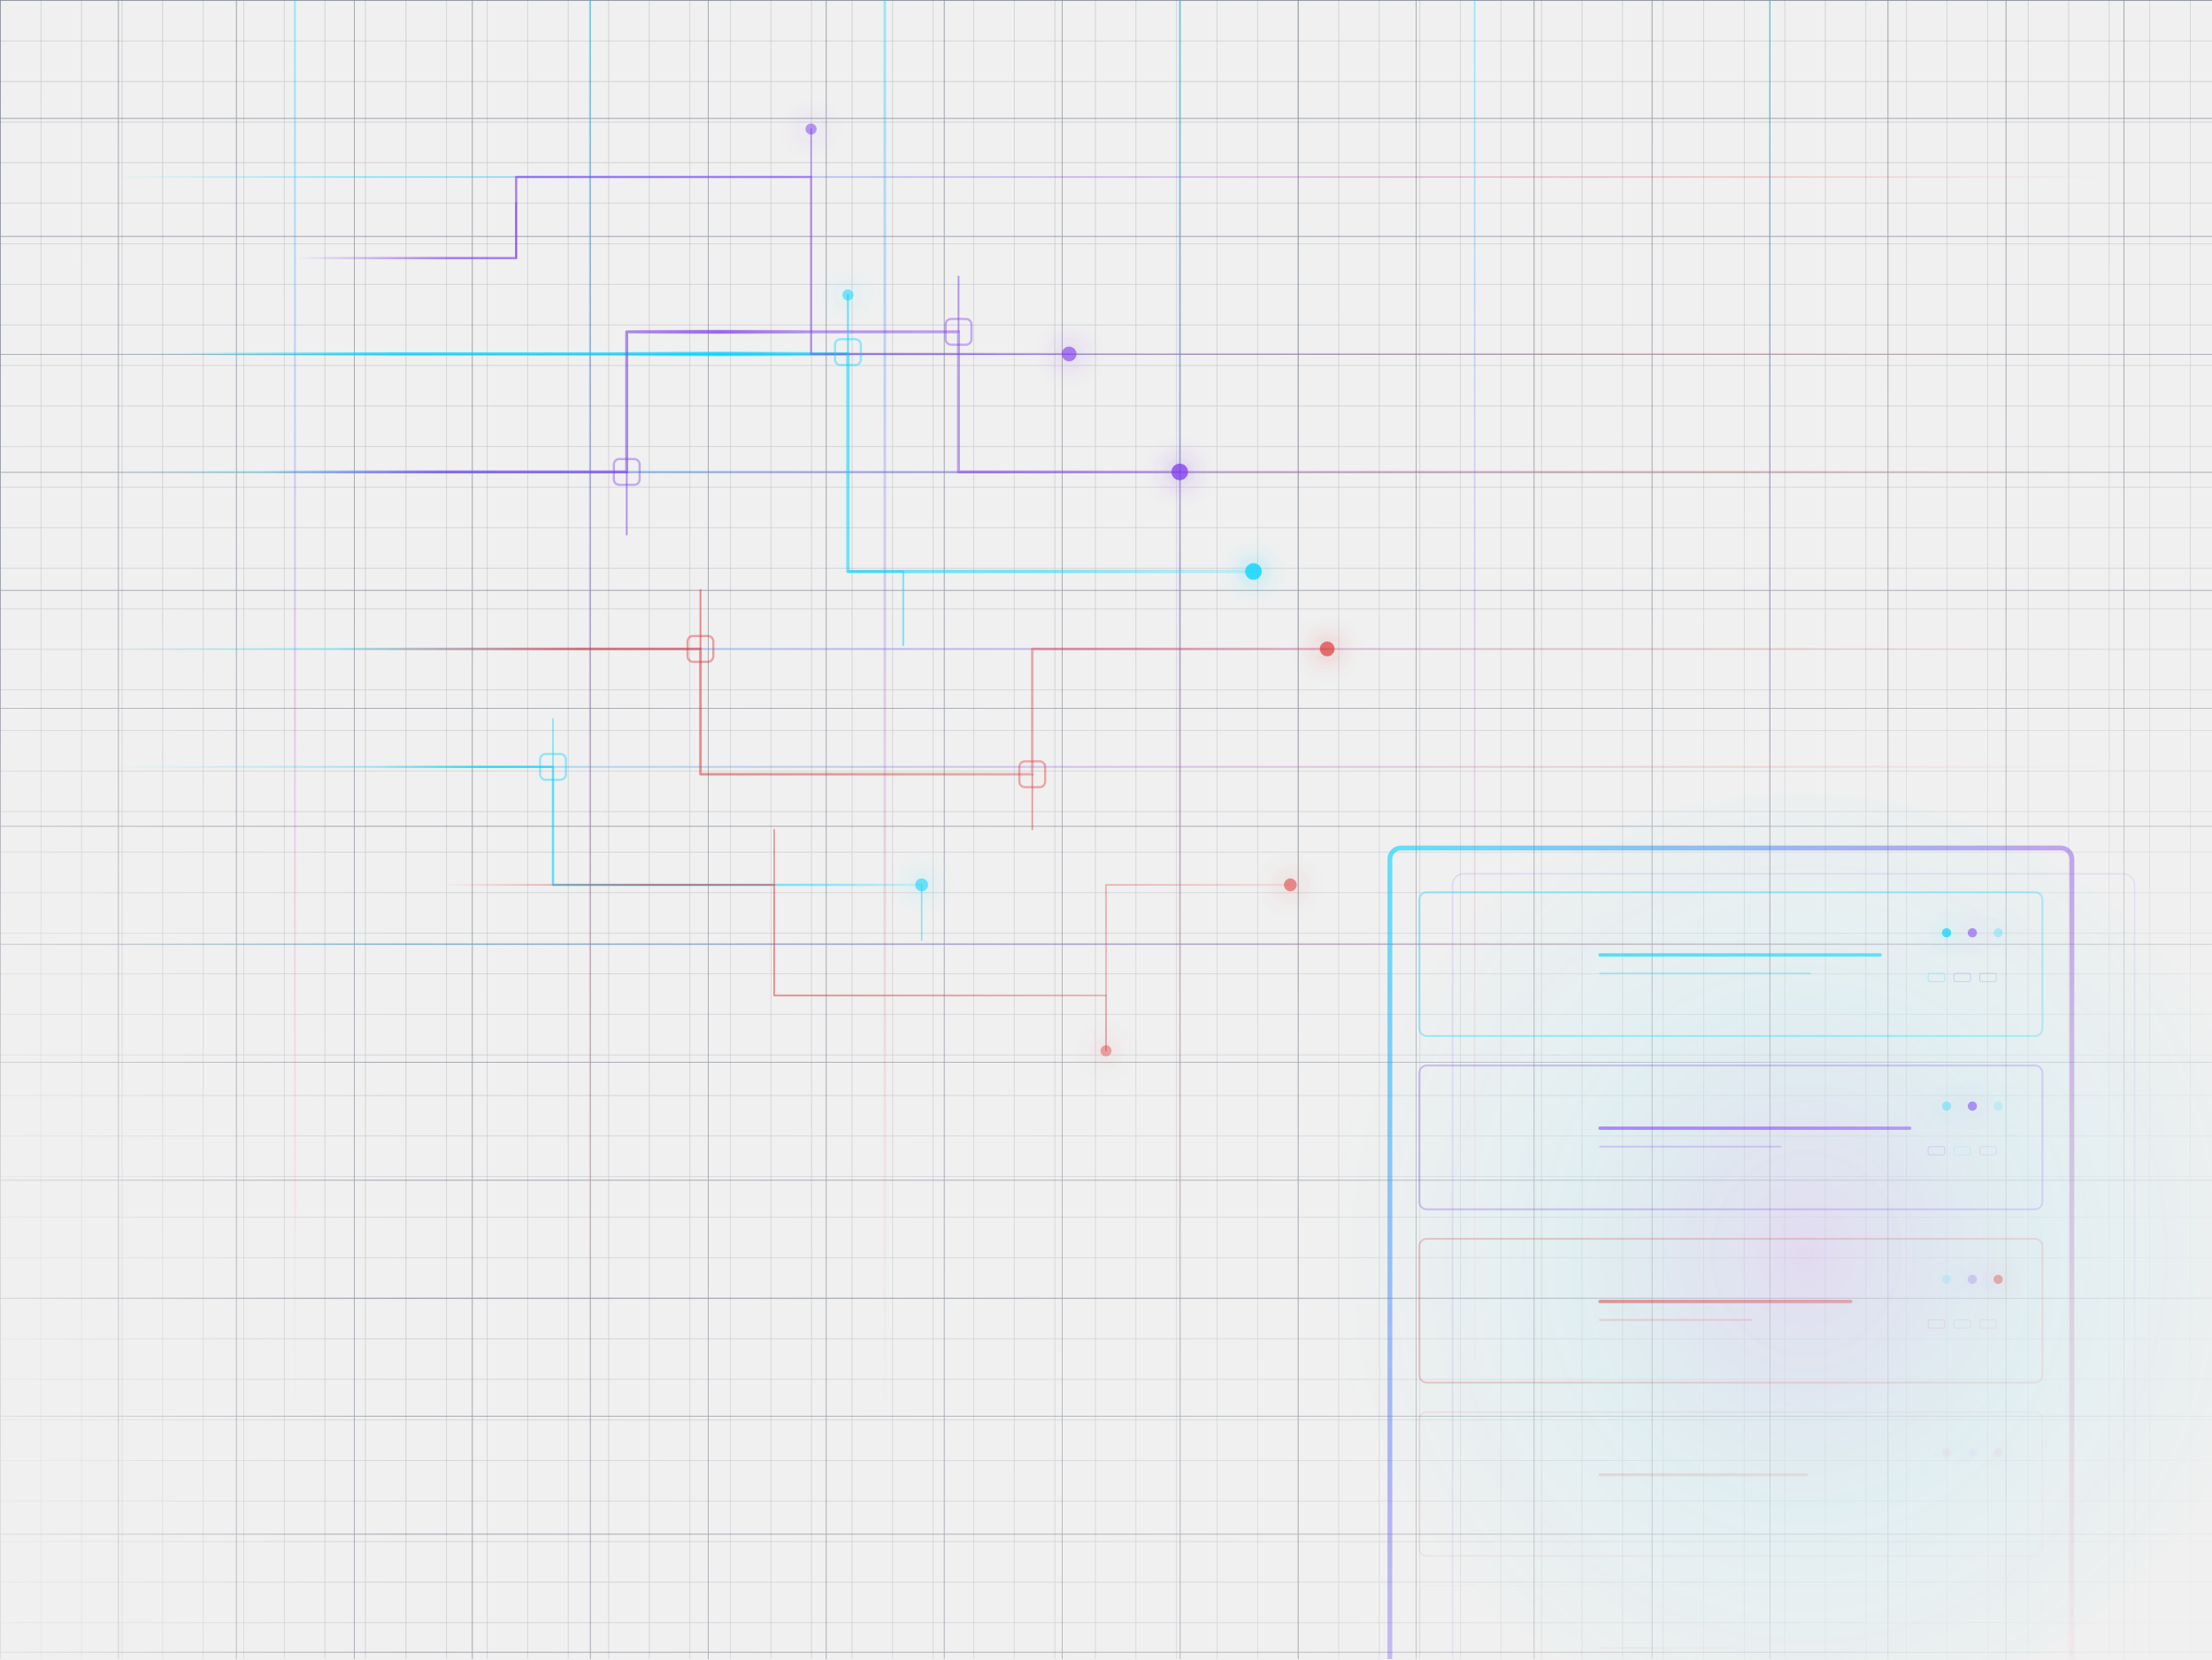
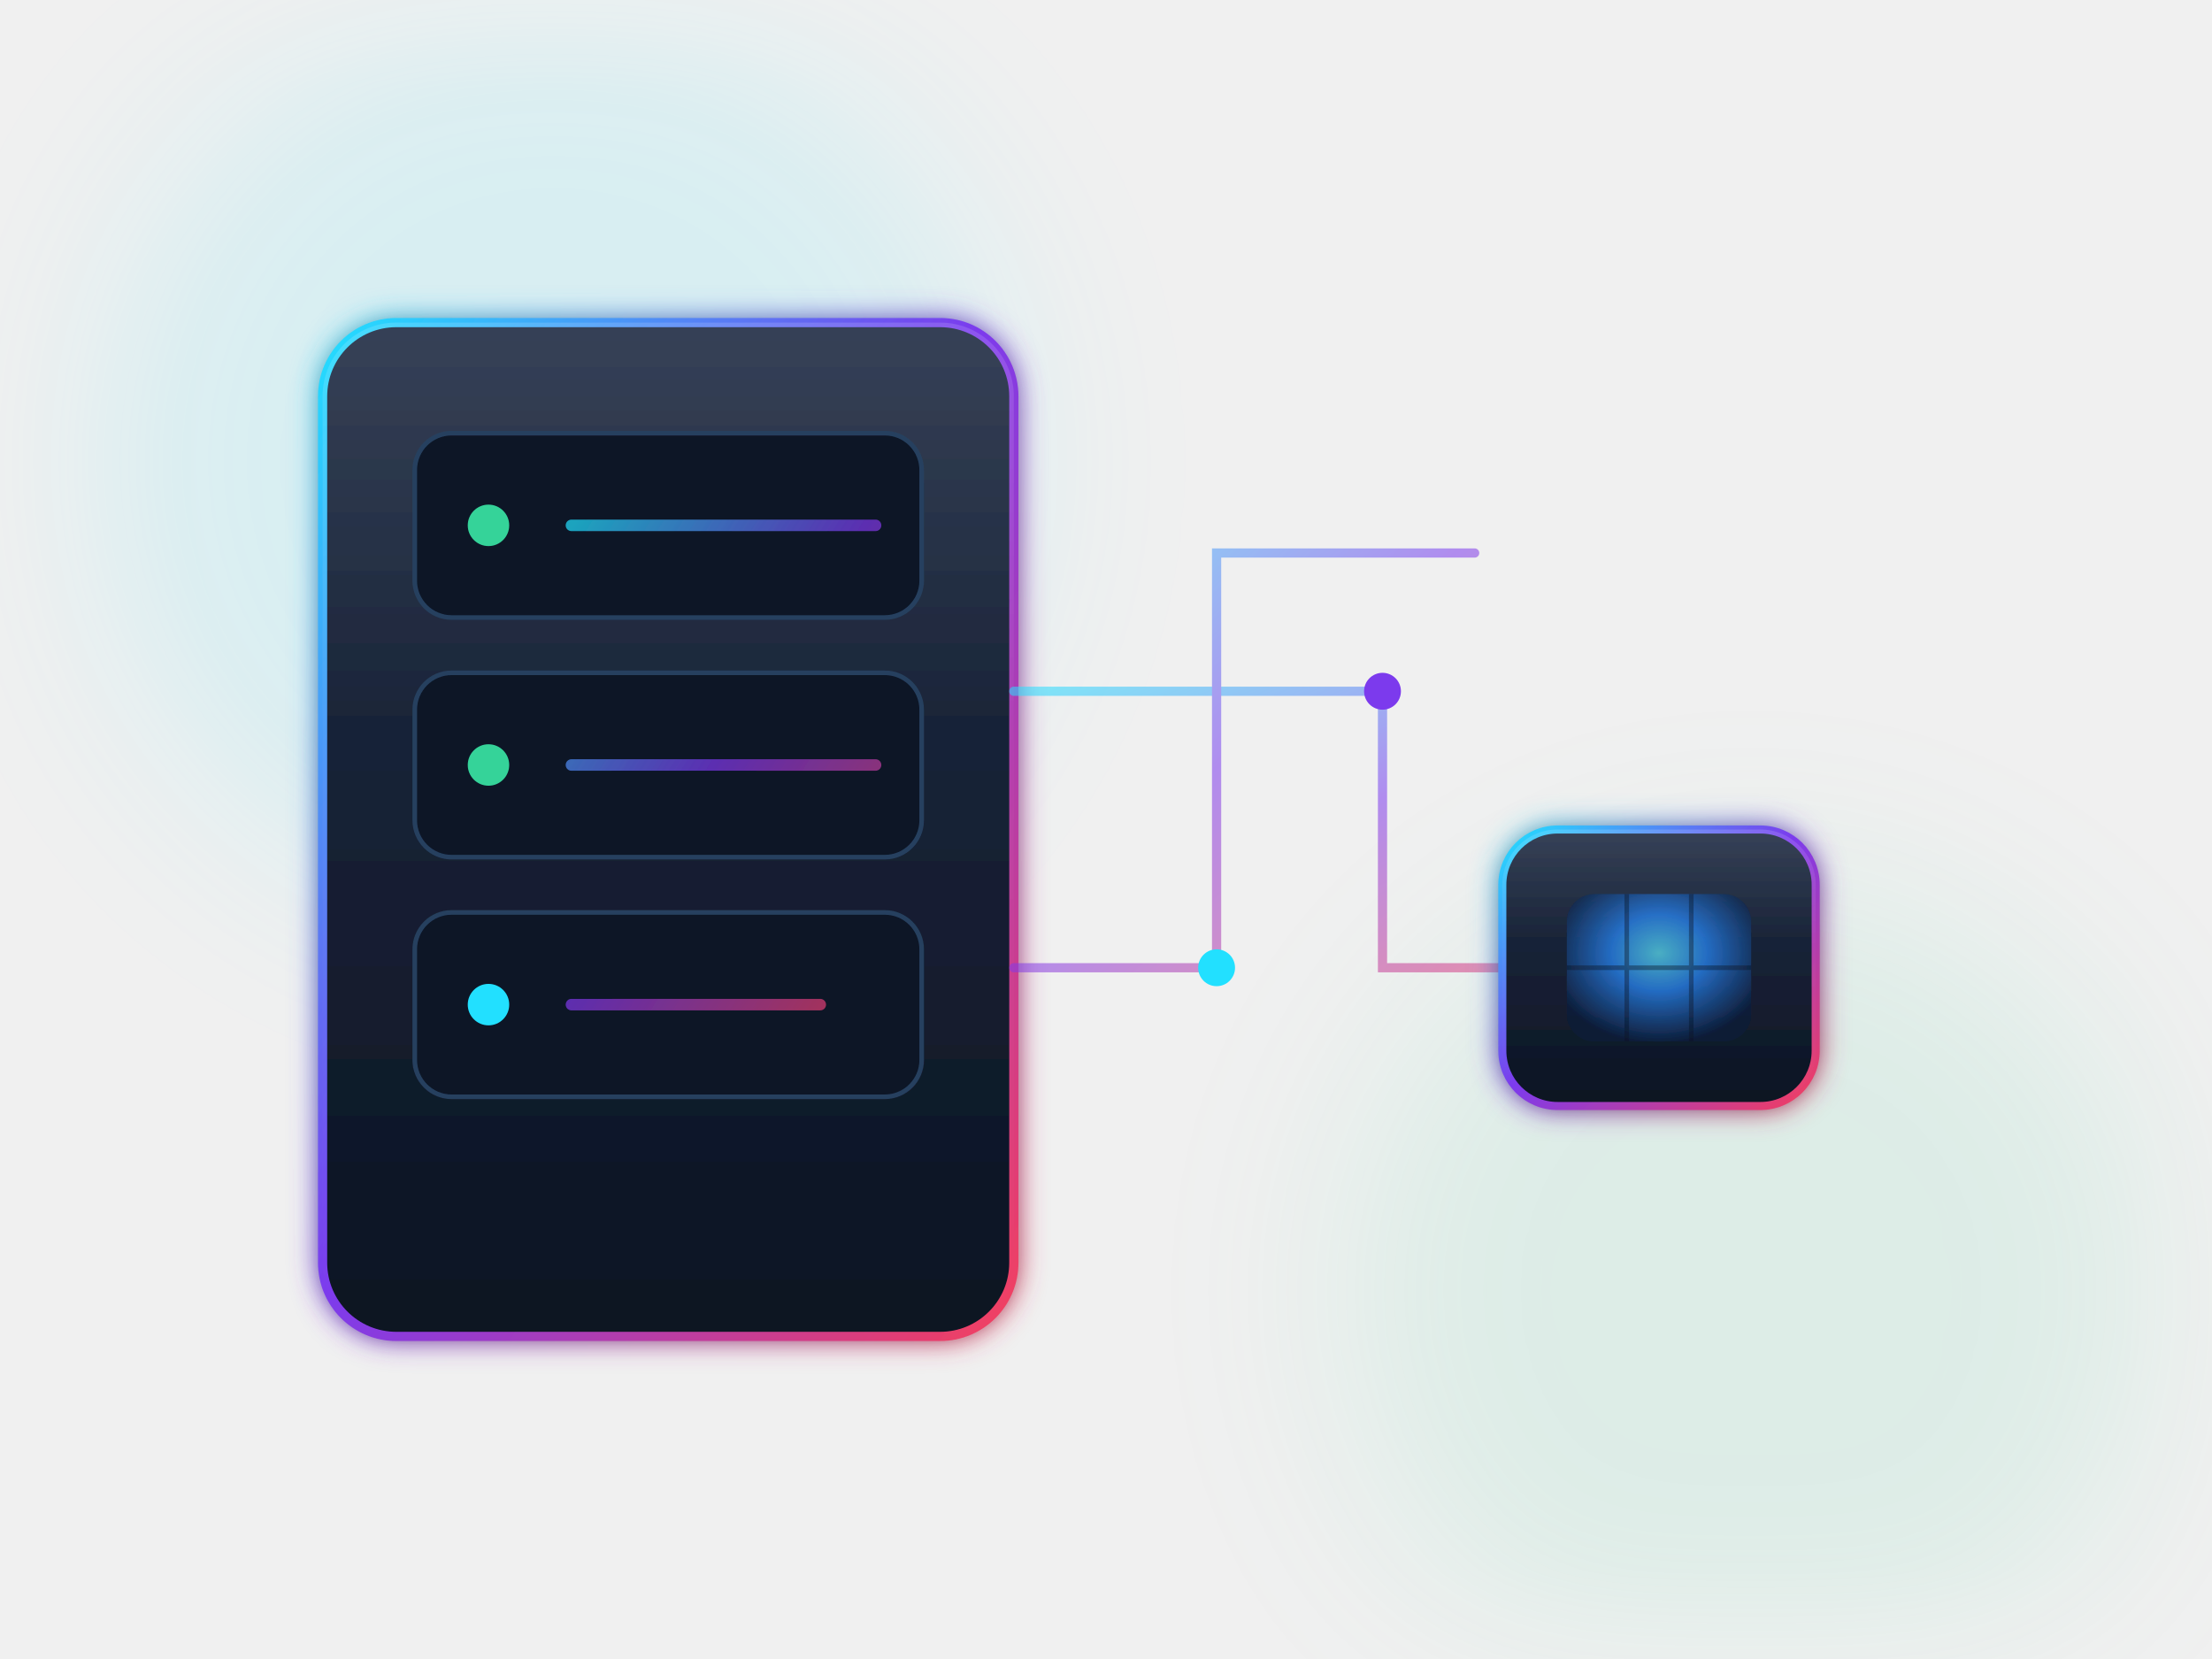
- <svg xmlns="http://www.w3.org/2000/svg" width="1200" height="900" viewBox="0 0 1200 900" fill="none">
+ <svg xmlns="http://www.w3.org/2000/svg" viewBox="0 0 480 360" fill="none">
  <defs>
-     <pattern id="majorGrid" width="64" height="64" patternUnits="userSpaceOnUse">
-       <path d="M64 0H0V64" stroke="#2A3548" stroke-opacity="0.55" stroke-width="0.8" />
-     </pattern>
-     <pattern id="minorGrid" width="22" height="22" patternUnits="userSpaceOnUse">
-       <path d="M22 0H0V22" stroke="#1A2235" stroke-opacity="0.4" stroke-width="0.5" />
-     </pattern>
-     <linearGradient id="gridFadeV" x1="0" y1="0" x2="0" y2="900" gradientUnits="userSpaceOnUse">
-       <stop offset="0%" stop-color="white" />
-       <stop offset="35%" stop-color="white" stop-opacity="0.85" />
-       <stop offset="55%" stop-color="white" stop-opacity="0.45" />
-       <stop offset="72%" stop-color="white" stop-opacity="0.12" />
-       <stop offset="100%" stop-color="white" stop-opacity="0" />
+     <linearGradient id="brand" x1="0%" y1="0%" x2="100%" y2="100%">
+       <stop offset="0%" stop-color="#22e0ff" />
+       <stop offset="48%" stop-color="#7c3aed" />
+       <stop offset="100%" stop-color="#f43f5e" />
    </linearGradient>
-     <linearGradient id="gridFadeH" x1="0" y1="0" x2="1200" y2="0" gradientUnits="userSpaceOnUse">
-       <stop offset="0%" stop-color="white" stop-opacity="0.2" />
-       <stop offset="18%" stop-color="white" />
-       <stop offset="60%" stop-color="white" stop-opacity="0.7" />
-       <stop offset="85%" stop-color="white" stop-opacity="0.25" />
-       <stop offset="100%" stop-color="white" stop-opacity="0.08" />
+     <linearGradient id="emerald" x1="0" y1="0" x2="1" y2="0">
+       <stop offset="0%" stop-color="#34d399" />
+       <stop offset="100%" stop-color="#10b981" />
    </linearGradient>
-     <mask id="gridMask">
-       <rect x="0" y="0" width="1200" height="900" fill="url(#gridFadeV)" />
-       <rect x="0" y="0" width="1200" height="900" fill="url(#gridFadeH)" style="mix-blend-mode:multiply" />
-     </mask>
-     <linearGradient id="brandH" x1="60" y1="0" x2="1140" y2="0" gradientUnits="userSpaceOnUse">
-       <stop offset="0%" stop-color="#00D4FF" stop-opacity="0" />
-       <stop offset="12%" stop-color="#00D4FF" stop-opacity="0.5" />
-       <stop offset="48%" stop-color="#7C3AED" stop-opacity="0.4" />
-       <stop offset="82%" stop-color="#DC2626" stop-opacity="0.25" />
-       <stop offset="100%" stop-color="#DC2626" stop-opacity="0" />
+     <linearGradient id="gold" x1="0" y1="0" x2="0" y2="1">
+       <stop offset="0%" stop-color="#fde68a" />
+       <stop offset="100%" stop-color="#d4a233" />
    </linearGradient>
-     <linearGradient id="brandV" x1="0" y1="30" x2="0" y2="780" gradientUnits="userSpaceOnUse">
-       <stop offset="0%" stop-color="#00D4FF" stop-opacity="0.55" />
-       <stop offset="40%" stop-color="#7C3AED" stop-opacity="0.35" />
-       <stop offset="75%" stop-color="#DC2626" stop-opacity="0.15" />
-       <stop offset="100%" stop-color="#DC2626" stop-opacity="0" />
+     <radialGradient id="core" cx="50%" cy="40%" r="62%">
+       <stop offset="0%" stop-color="#5eeaff" />
+       <stop offset="42%" stop-color="#2a8cff" />
+       <stop offset="100%" stop-color="#0b1b3a" />
+     </radialGradient>
+     <linearGradient id="glassHi" x1="0" y1="0" x2="0" y2="1">
+       <stop offset="0%" stop-color="#ffffff" stop-opacity="0.14" />
+       <stop offset="40%" stop-color="#ffffff" stop-opacity="0.03" />
+       <stop offset="100%" stop-color="#ffffff" stop-opacity="0" />
    </linearGradient>
-     <linearGradient id="rackStroke" x1="0" y1="0" x2="1" y2="1" gradientUnits="objectBoundingBox">
-       <stop offset="0%" stop-color="#00D4FF" stop-opacity="0.65" />
-       <stop offset="50%" stop-color="#7C3AED" stop-opacity="0.55" />
-       <stop offset="100%" stop-color="#DC2626" stop-opacity="0.4" />
+     <linearGradient id="panel" x1="0" y1="0" x2="0" y2="1">
+       <stop offset="0%" stop-color="#16233c" />
+       <stop offset="100%" stop-color="#0b1322" />
    </linearGradient>
-     <radialGradient id="serverHalo" cx="0" cy="0" r="1" gradientUnits="userSpaceOnUse" gradientTransform="translate(980 680) rotate(90) scale(280 260)">
-       <stop offset="0%" stop-color="#7C3AED" stop-opacity="0.12" />
-       <stop offset="50%" stop-color="#00D4FF" stop-opacity="0.06" />
-       <stop offset="100%" stop-color="#00D4FF" stop-opacity="0" />
-     </radialGradient>
-     <linearGradient id="serverMaskG" x1="740" y1="420" x2="1180" y2="900" gradientUnits="userSpaceOnUse">
-       <stop offset="0%" stop-color="white" stop-opacity="0.95" />
-       <stop offset="45%" stop-color="white" stop-opacity="0.75" />
-       <stop offset="75%" stop-color="white" stop-opacity="0.3" />
-       <stop offset="100%" stop-color="white" stop-opacity="0" />
-     </linearGradient>
-     <mask id="serverMask">
-       <rect x="0" y="0" width="1200" height="900" fill="black" />
-       <rect x="690" y="380" width="520" height="520" rx="8" fill="url(#serverMaskG)" />
-     </mask>
-     <filter id="dotGlow" x="-200%" y="-200%" width="500%" height="500%">
-       <feGaussianBlur stdDeviation="7" result="b" />
+     <filter id="depth" x="-60%" y="-60%" width="220%" height="220%">
+       <feGaussianBlur stdDeviation="3" result="b" />
      <feMerge>
        <feMergeNode in="b" />
        <feMergeNode in="SourceGraphic" />
      </feMerge>
    </filter>
-     <linearGradient id="edgeFadeLeft" x1="0" y1="0" x2="125" y2="0" gradientUnits="userSpaceOnUse">
-       <stop offset="0%" stop-color="white" stop-opacity="0" />
-       <stop offset="100%" stop-color="white" stop-opacity="1" />
-     </linearGradient>
-     <linearGradient id="edgeFadeTop" x1="0" y1="0" x2="0" y2="100" gradientUnits="userSpaceOnUse">
-       <stop offset="0%" stop-color="white" stop-opacity="0" />
-       <stop offset="100%" stop-color="white" stop-opacity="1" />
-     </linearGradient>
-     <mask id="edgeFadeMask">
-       <rect x="0" y="0" width="1200" height="900" fill="white" />
-       <rect x="0" y="0" width="125" height="900" fill="url(#edgeFadeLeft)" />
-       <rect x="0" y="0" width="1200" height="100" fill="url(#edgeFadeTop)" />
-     </mask>
-     <linearGradient id="traceCyan" x1="0" y1="0" x2="1" y2="0" gradientUnits="objectBoundingBox">
-       <stop offset="0%" stop-color="#00D4FF" stop-opacity="0" />
-       <stop offset="20%" stop-color="#00D4FF" stop-opacity="0.7" />
-       <stop offset="80%" stop-color="#00D4FF" stop-opacity="0.5" />
-       <stop offset="100%" stop-color="#00D4FF" stop-opacity="0.15" />
-     </linearGradient>
-     <linearGradient id="traceViolet" x1="0" y1="0" x2="1" y2="0" gradientUnits="objectBoundingBox">
-       <stop offset="0%" stop-color="#7C3AED" stop-opacity="0" />
-       <stop offset="20%" stop-color="#7C3AED" stop-opacity="0.65" />
-       <stop offset="80%" stop-color="#7C3AED" stop-opacity="0.45" />
-       <stop offset="100%" stop-color="#7C3AED" stop-opacity="0.12" />
-     </linearGradient>
-     <linearGradient id="traceRed" x1="0" y1="0" x2="1" y2="0" gradientUnits="objectBoundingBox">
-       <stop offset="0%" stop-color="#DC2626" stop-opacity="0" />
-       <stop offset="25%" stop-color="#DC2626" stop-opacity="0.55" />
-       <stop offset="75%" stop-color="#DC2626" stop-opacity="0.35" />
-       <stop offset="100%" stop-color="#DC2626" stop-opacity="0.1" />
-     </linearGradient>
-     <linearGradient id="beamCyan" x1="0" y1="0" x2="1" y2="0" gradientUnits="objectBoundingBox">
-       <stop offset="0%" stop-color="#00D4FF" stop-opacity="0" />
-       <stop offset="40%" stop-color="#00D4FF" stop-opacity="0" />
-       <stop offset="50%" stop-color="#00D4FF" stop-opacity="1" />
-       <stop offset="60%" stop-color="#00D4FF" stop-opacity="0" />
-       <stop offset="100%" stop-color="#00D4FF" stop-opacity="0" />
-       <animateTransform attributeName="gradientTransform" type="translate" values="-1 0;2 0" dur="3s" repeatCount="indefinite" />
-     </linearGradient>
-     <linearGradient id="beamViolet" x1="0" y1="0" x2="1" y2="0" gradientUnits="objectBoundingBox">
-       <stop offset="0%" stop-color="#7C3AED" stop-opacity="0" />
-       <stop offset="40%" stop-color="#7C3AED" stop-opacity="0" />
-       <stop offset="50%" stop-color="#7C3AED" stop-opacity="1" />
-       <stop offset="60%" stop-color="#7C3AED" stop-opacity="0" />
-       <stop offset="100%" stop-color="#7C3AED" stop-opacity="0" />
-       <animateTransform attributeName="gradientTransform" type="translate" values="-1 0;2 0" dur="4s" repeatCount="indefinite" />
-     </linearGradient>
-     <style>
-       .twinkle{animation:twinkle 3s ease-in-out infinite}
-       .twinkle-slow{animation:twinkle 4.8s ease-in-out infinite}
-       .twinkle-offset{animation:twinkle 3.4s ease-in-out infinite; animation-delay: 1.2s}
-       @keyframes twinkle{0%,100%{opacity:1}50%{opacity:.18}}
-     </style>
+     <filter id="bloom" x="-120%" y="-120%" width="340%" height="340%">
+       <feGaussianBlur stdDeviation="20" />
+     </filter>
  </defs>
-   <g mask="url(#edgeFadeMask)">
-     <g mask="url(#gridMask)">
-       <rect width="1200" height="900" fill="url(#majorGrid)" opacity="0.8" />
-       <rect width="1200" height="900" fill="url(#minorGrid)" opacity="0.6" />
-       <g opacity="0.7">
-         <path d="M60 96H1140" stroke="url(#brandH)" stroke-width="1.0" />
-         <path d="M60 192H1140" stroke="url(#brandH)" stroke-width="1.0" />
-         <path d="M60 256H1140" stroke="url(#brandH)" stroke-width="1.4" />
-         <path d="M60 352H1140" stroke="url(#brandH)" stroke-width="1.0" />
-         <path d="M60 416H1140" stroke="url(#brandH)" stroke-width="1.0" />
-         <path d="M60 512H1140" stroke="url(#brandH)" stroke-width="0.8" />
+   <circle cx="120" cy="100" r="100" fill="#22e0ff" filter="url(#bloom)" opacity="0.12" />
+   <circle cx="380" cy="280" r="90" fill="#34d399" filter="url(#bloom)" opacity="0.1" />
+   <g filter="url(#depth)">
+     <rect x="70" y="70" width="150" height="220" rx="16" fill="url(#panel)" stroke="url(#brand)" stroke-width="2" />
+     <rect x="70" y="70" width="150" height="220" rx="16" fill="url(#glassHi)" />
+     <g>
+       <rect x="90" y="94" width="110" height="40" rx="8" fill="#0c1526" stroke="#26405f" />
+       <rect x="90" y="146" width="110" height="40" rx="8" fill="#0c1526" stroke="#26405f" />
+       <rect x="90" y="198" width="110" height="40" rx="8" fill="#0c1526" stroke="#26405f" />
+       <circle cx="106" cy="114" r="4.5" fill="#34d399" />
+       <circle cx="106" cy="166" r="4.5" fill="#34d399" />
+       <circle cx="106" cy="218" r="4.5" fill="#22e0ff" />
+       <g stroke="url(#brand)" stroke-width="2.5" stroke-linecap="round" opacity="0.7">
+         <path d="M124,114 H190 M124,166 H190 M124,218 H178" />
      </g>
-       <g opacity="0.65">
-         <path d="M160 0V760" stroke="url(#brandV)" stroke-width="1.0" />
-         <path d="M320 0V760" stroke="url(#brandV)" stroke-width="1.0" />
-         <path d="M480 0V760" stroke="url(#brandV)" stroke-width="1.4" />
-         <path d="M640 0V760" stroke="url(#brandV)" stroke-width="1.0" />
-         <path d="M800 0V760" stroke="url(#brandV)" stroke-width="0.8" />
-         <path d="M960 0V760" stroke="url(#brandV)" stroke-width="0.8" />
-       </g>
-       <g fill="none" stroke-linecap="round" stroke-linejoin="round">
-         <path d="M100 192 H460 V310 H680" stroke="url(#traceCyan)" stroke-width="1.8" />
-         <path d="M140 256 H340 V180 H520 V256 H640" stroke="url(#traceViolet)" stroke-width="1.6" />
-         <path d="M180 352 H380 V420 H560 V352 H720" stroke="url(#traceRed)" stroke-width="1.4" />
-         <path d="M200 416 H300 V480 H500" stroke="url(#traceCyan)" stroke-width="1.2" />
-         <path d="M160 140 H280 V96 H440 V192 H580" stroke="url(#traceViolet)" stroke-width="1.2" />
-         <path d="M240 480 H420 V540 H600 V480 H700" stroke="url(#traceRed)" stroke-width="1.0" />
-       </g>
-       <g fill="none" stroke-linecap="round" stroke-linejoin="round" opacity="0.5">
-         <path d="M460 192 V160" stroke="#00D4FF" stroke-width="1.2" />
-         <path d="M460 310 H490 V350" stroke="#00D4FF" stroke-width="1.0" />
-         <path d="M340 256 V290" stroke="#7C3AED" stroke-width="1.0" />
-         <path d="M520 180 V150" stroke="#7C3AED" stroke-width="1.0" />
-         <path d="M380 352 V320" stroke="#DC2626" stroke-width="1.0" />
-         <path d="M560 420 V450" stroke="#DC2626" stroke-width="0.8" />
-         <path d="M300 416 V390" stroke="#00D4FF" stroke-width="0.8" />
-         <path d="M500 480 V510" stroke="#00D4FF" stroke-width="0.8" />
-         <path d="M280 140 V110" stroke="#7C3AED" stroke-width="0.8" />
-         <path d="M440 96 V70" stroke="#7C3AED" stroke-width="0.8" />
-         <path d="M420 480 V450" stroke="#DC2626" stroke-width="0.8" />
-         <path d="M600 540 V570" stroke="#DC2626" stroke-width="0.8" />
-       </g>
-       <g filter="url(#dotGlow)">
-         <circle cx="680" cy="310" r="4.5" fill="#00D4FF" fill-opacity="0.8" class="twinkle" />
-         <circle cx="500" cy="480" r="3.5" fill="#00D4FF" fill-opacity="0.6" />
-         <circle cx="460" cy="160" r="3" fill="#00D4FF" fill-opacity="0.5" />
-         <circle cx="640" cy="256" r="4.5" fill="#7C3AED" fill-opacity="0.75" class="twinkle-offset" />
-         <circle cx="580" cy="192" r="4" fill="#7C3AED" fill-opacity="0.6" />
-         <circle cx="440" cy="70" r="3" fill="#7C3AED" fill-opacity="0.5" />
-         <circle cx="720" cy="352" r="4" fill="#DC2626" fill-opacity="0.65" />
-         <circle cx="700" cy="480" r="3.5" fill="#DC2626" fill-opacity="0.55" />
-         <circle cx="600" cy="570" r="3" fill="#DC2626" fill-opacity="0.45" />
-       </g>
-       <g fill="none" stroke-width="1.2" opacity="0.4">
-         <rect x="453" y="184" width="14" height="14" rx="3" stroke="#00D4FF" />
-         <rect x="333" y="249" width="14" height="14" rx="3" stroke="#7C3AED" />
-         <rect x="373" y="345" width="14" height="14" rx="3" stroke="#DC2626" />
-         <rect x="513" y="173" width="14" height="14" rx="3" stroke="#7C3AED" />
-         <rect x="553" y="413" width="14" height="14" rx="3" stroke="#DC2626" />
-         <rect x="293" y="409" width="14" height="14" rx="3" stroke="#00D4FF" />
-       </g>
-       <path d="M100 192 H460 V310 H680" stroke="url(#beamCyan)" stroke-width="2.5" fill="none" stroke-linecap="round" stroke-linejoin="round" opacity="0.6" />
-       <path d="M140 256 H340 V180 H520 V256 H640" stroke="url(#beamViolet)" stroke-width="2.2" fill="none" stroke-linecap="round" stroke-linejoin="round" opacity="0.5" />
    </g>
  </g>
-   <ellipse cx="976" cy="680" rx="260" ry="250" fill="url(#serverHalo)" />
-   <g mask="url(#serverMask)">
-     <g transform="translate(740 460)">
-       <rect x="48" y="14" width="370" height="500" rx="6" fill="none" stroke="#7C3AED" stroke-opacity="0.15" stroke-width="0.8" />
-       <rect x="14" y="0" width="370" height="500" rx="6" fill="none" stroke="url(#rackStroke)" stroke-width="2.6" />
-       <rect x="30" y="24" width="338" height="78" rx="4" fill="none" stroke="#00D4FF" stroke-opacity="0.4" stroke-width="1.0" />
-       <path d="M128 58H280" stroke="#00D4FF" stroke-opacity="0.75" stroke-width="1.8" stroke-linecap="round" />
-       <path d="M128 68H242" stroke="#00D4FF" stroke-opacity="0.3" stroke-width="1.0" stroke-linecap="round" />
-       <g filter="url(#dotGlow)">
-         <circle cx="316" cy="46" r="2.5" fill="#00D4FF" fill-opacity="0.9" class="twinkle" />
-         <circle cx="330" cy="46" r="2.5" fill="#7C3AED" fill-opacity="0.7" />
-         <circle cx="344" cy="46" r="2.5" fill="#00D4FF" fill-opacity="0.35" />
-       </g>
-       <rect x="306" y="68" width="9" height="4.5" rx="1" fill="none" stroke="#00D4FF" stroke-opacity="0.35" stroke-width="0.5" />
-       <rect x="320" y="68" width="9" height="4.5" rx="1" fill="none" stroke="#7C3AED" stroke-opacity="0.28" stroke-width="0.5" />
-       <rect x="334" y="68" width="9" height="4.5" rx="1" fill="none" stroke="#2A3548" stroke-opacity="0.2" stroke-width="0.5" />
-       <rect x="30" y="118" width="338" height="78" rx="4" fill="none" stroke="#7C3AED" stroke-opacity="0.35" stroke-width="1.0" />
-       <path d="M128 152H296" stroke="#7C3AED" stroke-opacity="0.7" stroke-width="1.8" stroke-linecap="round" />
-       <path d="M128 162H226" stroke="#7C3AED" stroke-opacity="0.28" stroke-width="1.0" stroke-linecap="round" />
-       <g filter="url(#dotGlow)">
-         <circle cx="316" cy="140" r="2.5" fill="#00D4FF" fill-opacity="0.5" />
-         <circle cx="330" cy="140" r="2.5" fill="#7C3AED" fill-opacity="0.85" class="twinkle" />
-         <circle cx="344" cy="140" r="2.5" fill="#00D4FF" fill-opacity="0.25" />
-       </g>
-       <rect x="306" y="162" width="9" height="4.5" rx="1" fill="none" stroke="#7C3AED" stroke-opacity="0.28" stroke-width="0.5" />
-       <rect x="320" y="162" width="9" height="4.5" rx="1" fill="none" stroke="#00D4FF" stroke-opacity="0.22" stroke-width="0.5" />
-       <rect x="334" y="162" width="9" height="4.5" rx="1" fill="none" stroke="#7C3AED" stroke-opacity="0.2" stroke-width="0.5" />
-       <rect x="30" y="212" width="338" height="78" rx="4" fill="none" stroke="#DC2626" stroke-opacity="0.28" stroke-width="1.0" />
-       <path d="M128 246H264" stroke="#DC2626" stroke-opacity="0.6" stroke-width="1.8" stroke-linecap="round" />
-       <path d="M128 256H210" stroke="#DC2626" stroke-opacity="0.22" stroke-width="1.0" stroke-linecap="round" />
-       <g filter="url(#dotGlow)">
-         <circle cx="316" cy="234" r="2.5" fill="#00D4FF" fill-opacity="0.25" />
-         <circle cx="330" cy="234" r="2.5" fill="#7C3AED" fill-opacity="0.45" />
-         <circle cx="344" cy="234" r="2.5" fill="#DC2626" fill-opacity="0.8" class="twinkle-slow" />
-       </g>
-       <rect x="306" y="256" width="9" height="4.5" rx="1" fill="none" stroke="#DC2626" stroke-opacity="0.25" stroke-width="0.5" />
-       <rect x="320" y="256" width="9" height="4.5" rx="1" fill="none" stroke="#2A3548" stroke-opacity="0.15" stroke-width="0.5" />
-       <rect x="334" y="256" width="9" height="4.5" rx="1" fill="none" stroke="#DC2626" stroke-opacity="0.18" stroke-width="0.5" />
-       <rect x="30" y="306" width="338" height="78" rx="4" fill="none" stroke="#DC2626" stroke-opacity="0.12" stroke-width="0.8" />
-       <path d="M128 340H240" stroke="#DC2626" stroke-opacity="0.22" stroke-width="1.6" stroke-linecap="round" />
-       <g filter="url(#dotGlow)" opacity="0.4">
-         <circle cx="316" cy="328" r="2.5" fill="#DC2626" fill-opacity="0.3" />
-         <circle cx="330" cy="328" r="2.5" fill="#7C3AED" fill-opacity="0.22" />
-         <circle cx="344" cy="328" r="2.5" fill="#DC2626" fill-opacity="0.4" />
-       </g>
-       <rect x="30" y="400" width="338" height="78" rx="4" fill="none" stroke="#DC2626" stroke-opacity="0.05" stroke-width="0.6" />
-       <path d="M128 434H200" stroke="#DC2626" stroke-opacity="0.08" stroke-width="1.2" stroke-linecap="round" />
-       <path d="M30 488H180" stroke="url(#rackStroke)" stroke-opacity="0.15" stroke-width="0.8" stroke-linecap="round" />
+   <g stroke="url(#brand)" stroke-width="2" fill="none" opacity="0.55" stroke-linecap="round">
+     <path d="M220,150 H300 V210 H360" />
+     <path d="M220,210 H264 V120 H320" />
+   </g>
+   <circle cx="300" cy="150" r="4" fill="#7c3aed" />
+   <circle cx="264" cy="210" r="4" fill="#22e0ff" />
+   <g filter="url(#depth)" transform="translate(360,210)">
+     <rect x="-34" y="-30" width="68" height="60" rx="12" fill="url(#panel)" stroke="url(#brand)" stroke-width="1.75" />
+     <rect x="-34" y="-30" width="68" height="60" rx="12" fill="url(#glassHi)" />
+     <rect x="-20" y="-16" width="40" height="32" rx="6" fill="url(#core)" opacity="0.7" />
+     <g stroke="#0a1322" stroke-opacity="0.4" stroke-width="1">
+       <path d="M-7,-16 V16 M7,-16 V16 M-20,0 H20" />
    </g>
  </g>
</svg>
